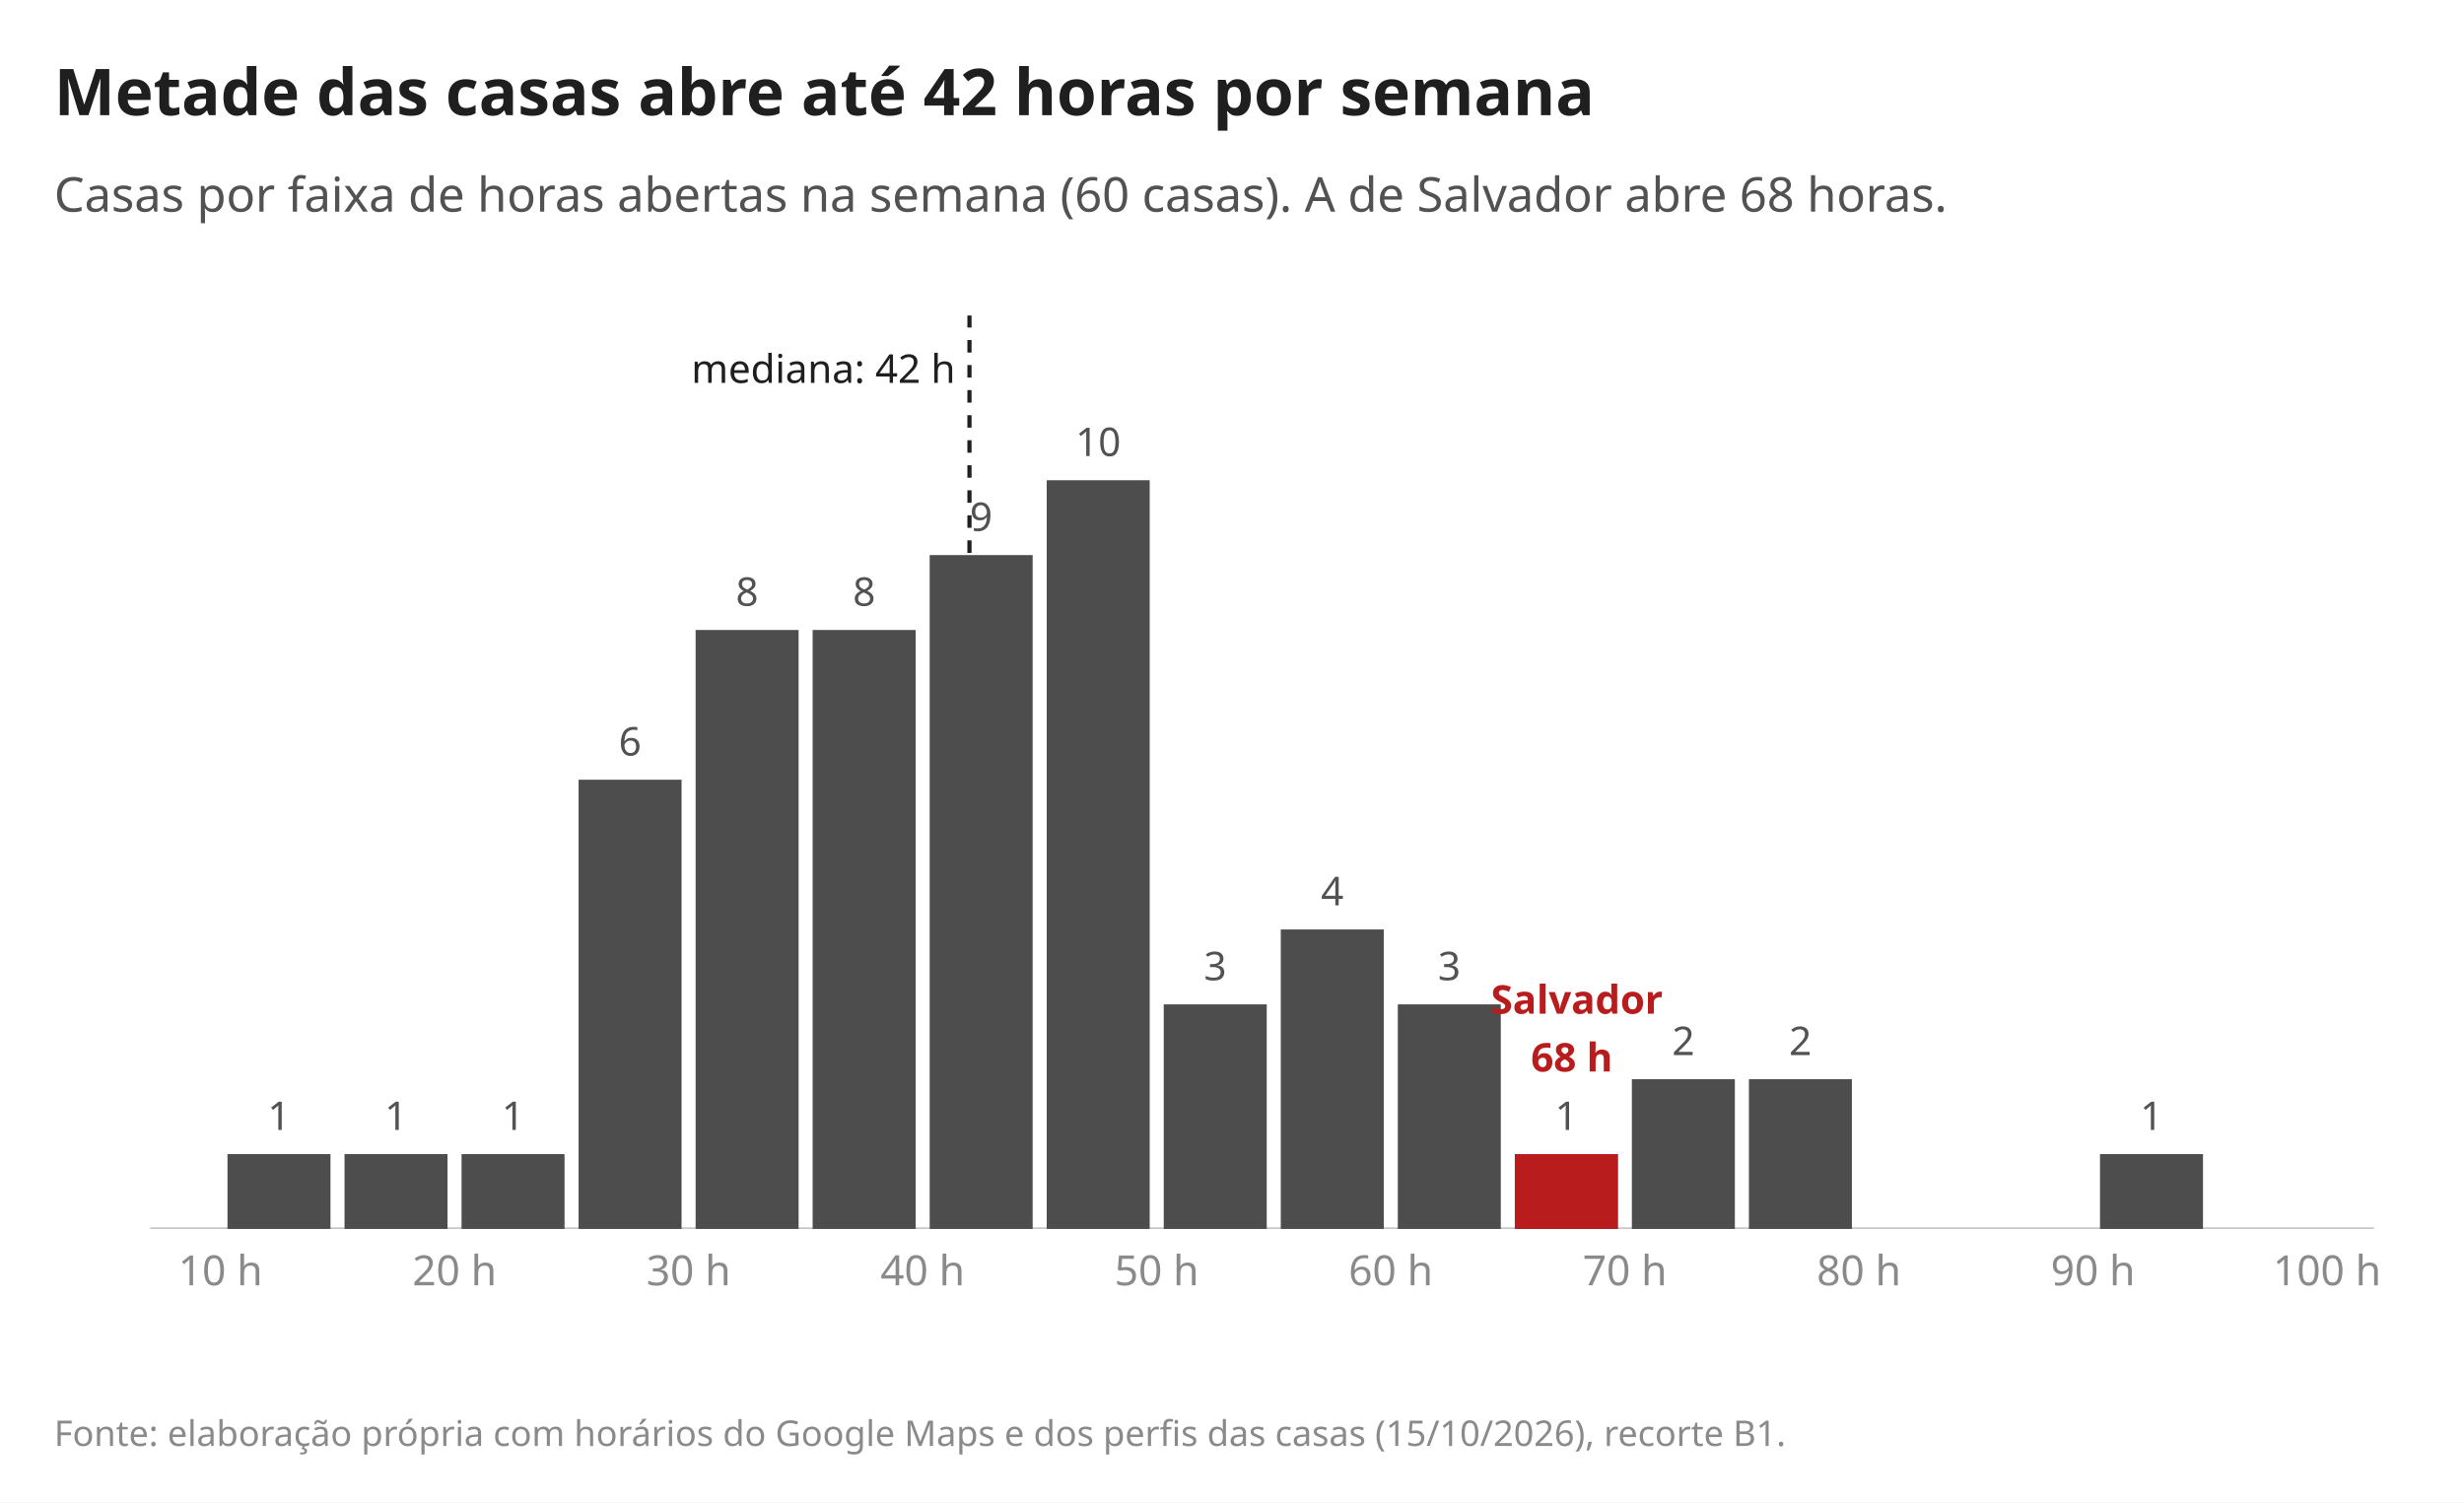
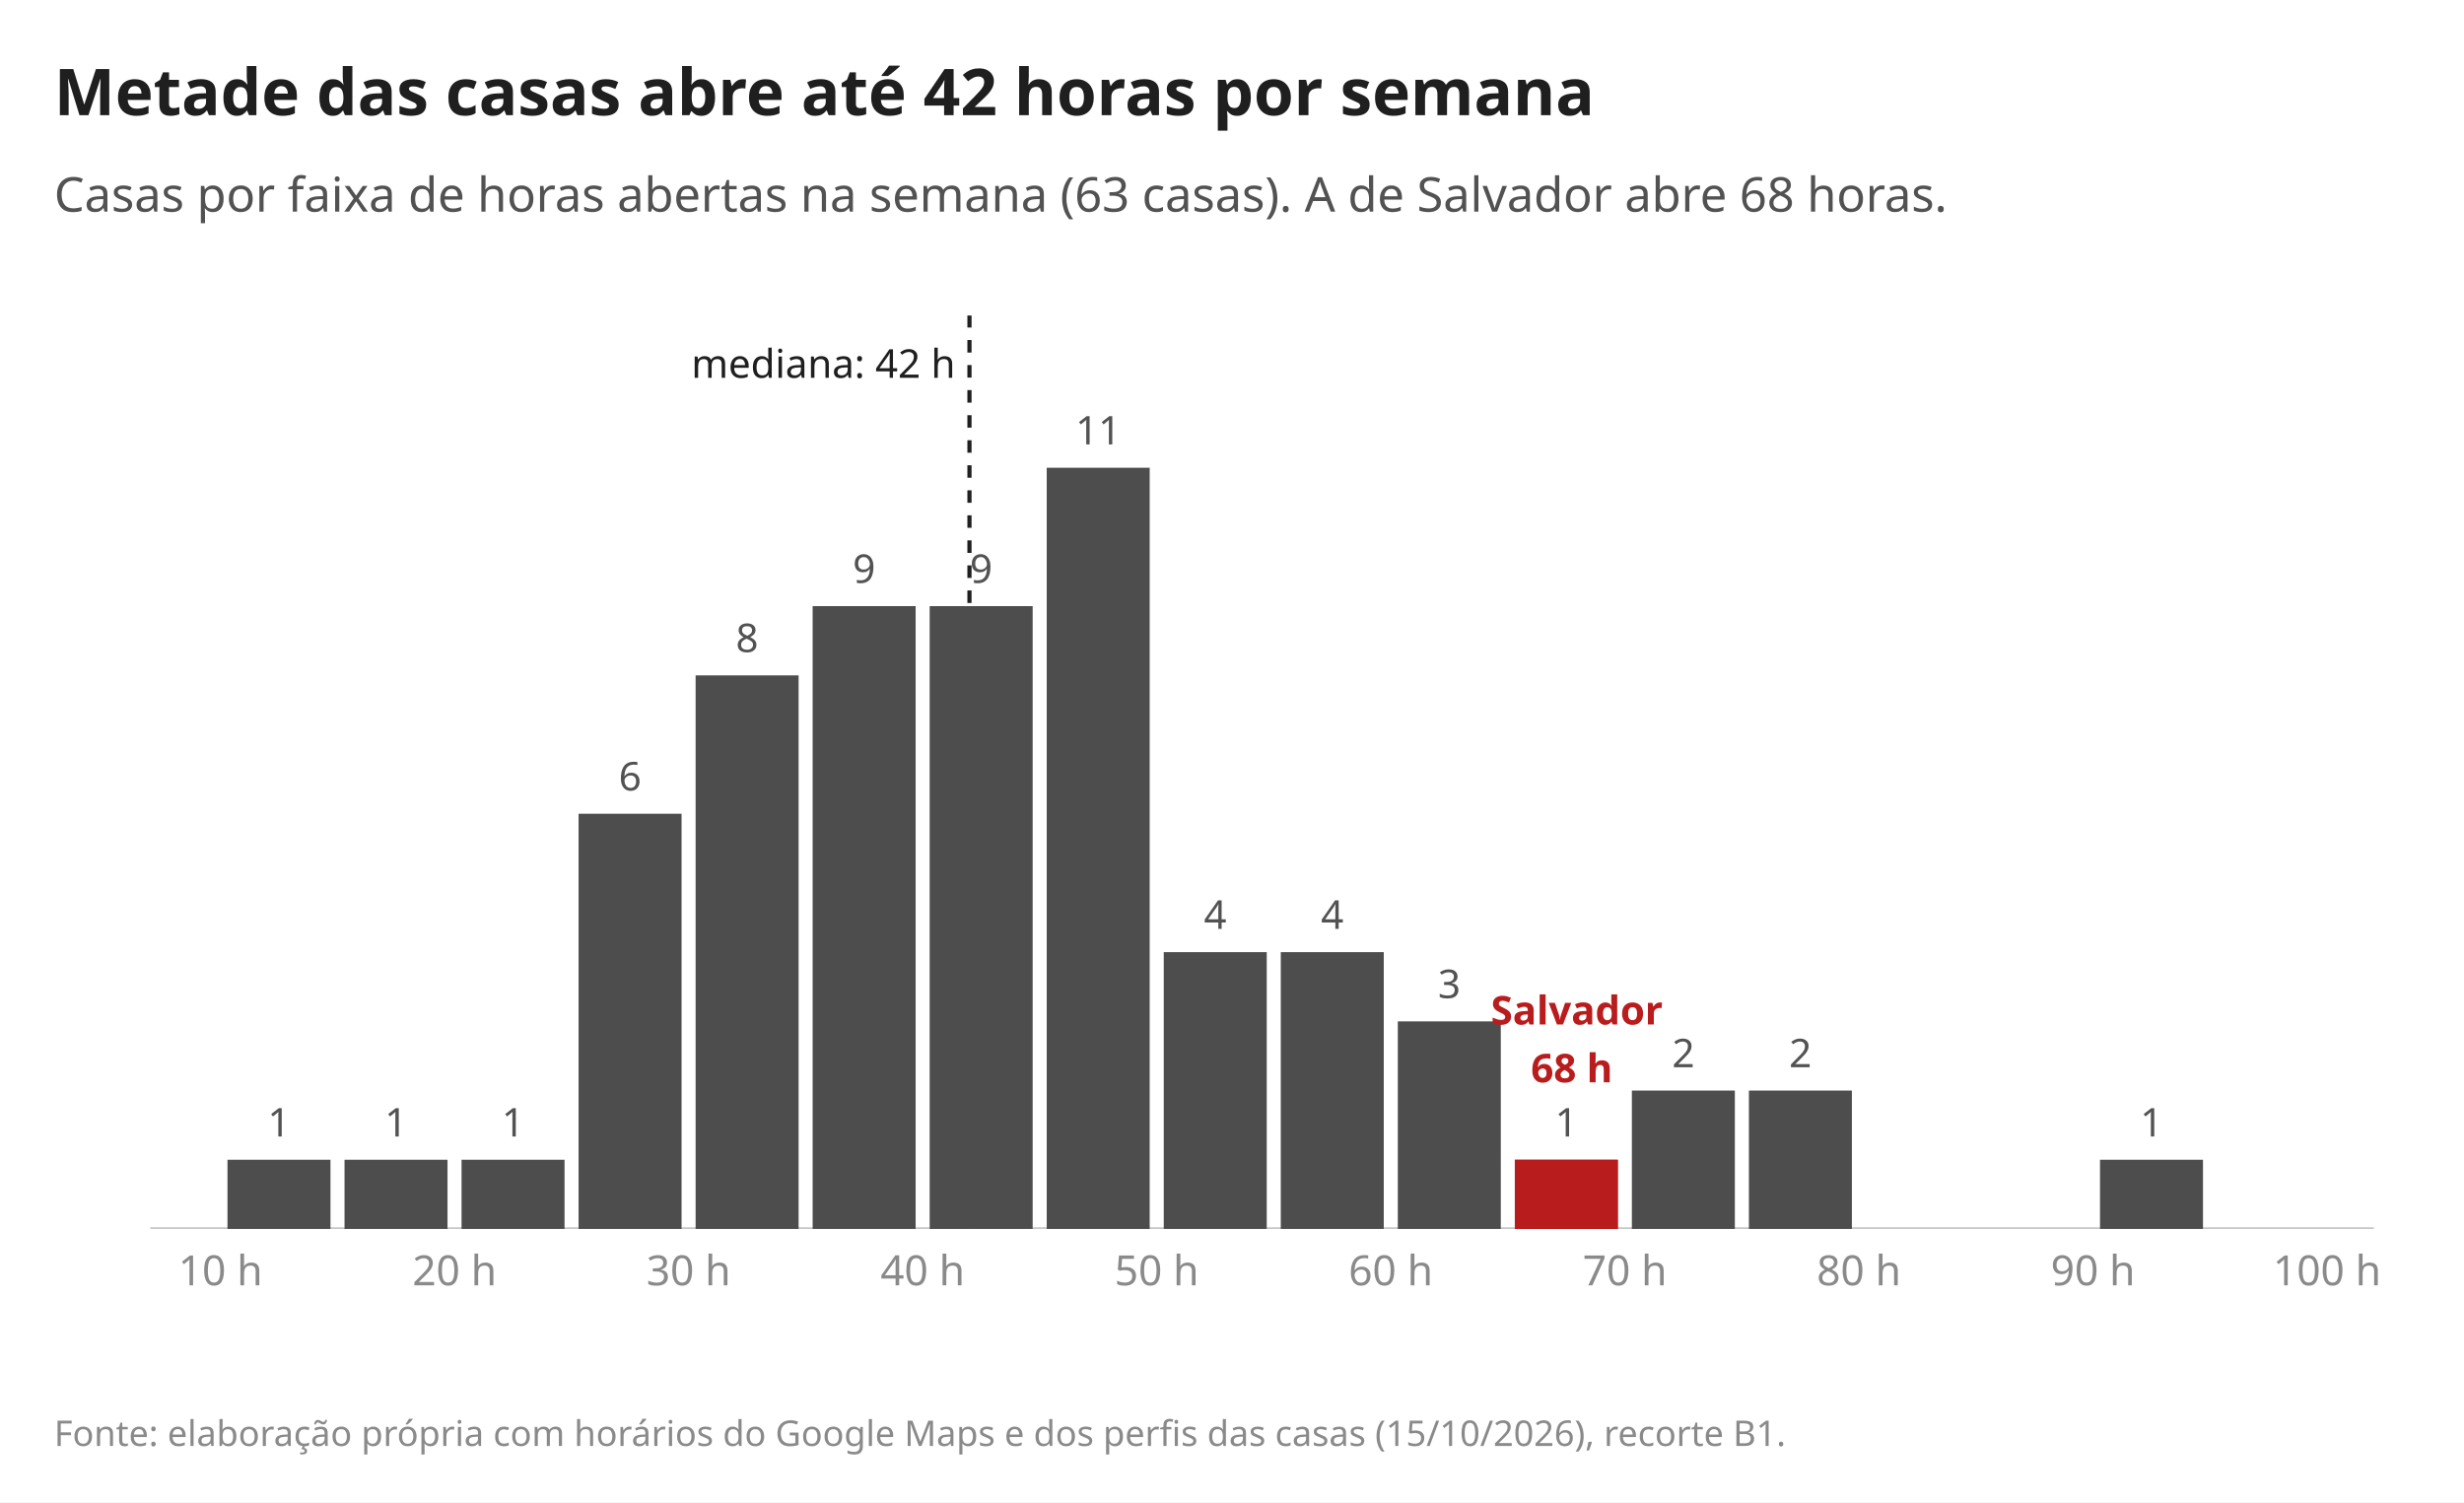
<svg xmlns="http://www.w3.org/2000/svg" width="590.4pt" height="360pt" viewBox="0 0 590.4 360" version="1.1">
  <defs>
    <style type="text/css">*{stroke-linejoin: round; stroke-linecap: butt}</style>
  </defs>
  <g id="figure_1">
    <g id="patch_1">
      <path d="M 0 360  L 590.4 360  L 590.4 0  L 0 0  z " style="fill: #ffffff" />
    </g>
    <g id="axes_1">
      <g id="patch_2">
        <path d="M 36 294.48  L 568.8 294.48  L 568.8 75.6  L 36 75.6  z " style="fill: #ffffff" />
      </g>
      <g id="matplotlib.axis_1">
        <g id="xtick_1">
          <g id="line2d_1" />
          <g id="text_1">
            <text style="font-size: 10px; font-family: 'Source Sans 3'; text-anchor: middle; fill: #8a8a8a" x="52.825" y="307.98" transform="rotate(-0 52.82526 307.98)">10 h</text>
          </g>
        </g>
        <g id="xtick_2">
          <g id="line2d_2" />
          <g id="text_2">
            <text style="font-size: 10px; font-family: 'Source Sans 3'; text-anchor: middle; fill: #8a8a8a" x="108.909" y="307.98" transform="rotate(-0 108.9095 307.98)">20 h</text>
          </g>
        </g>
        <g id="xtick_3">
          <g id="line2d_3" />
          <g id="text_3">
            <text style="font-size: 10px; font-family: 'Source Sans 3'; text-anchor: middle; fill: #8a8a8a" x="164.994" y="307.98" transform="rotate(-0 164.9937 307.98)">30 h</text>
          </g>
        </g>
        <g id="xtick_4">
          <g id="line2d_4" />
          <g id="text_4">
            <text style="font-size: 10px; font-family: 'Source Sans 3'; text-anchor: middle; fill: #8a8a8a" x="221.078" y="307.98" transform="rotate(-0 221.0779 307.98)">40 h</text>
          </g>
        </g>
        <g id="xtick_5">
          <g id="line2d_5" />
          <g id="text_5">
            <text style="font-size: 10px; font-family: 'Source Sans 3'; text-anchor: middle; fill: #8a8a8a" x="277.162" y="307.98" transform="rotate(-0 277.1621 307.98)">50 h</text>
          </g>
        </g>
        <g id="xtick_6">
          <g id="line2d_6" />
          <g id="text_6">
            <text style="font-size: 10px; font-family: 'Source Sans 3'; text-anchor: middle; fill: #8a8a8a" x="333.246" y="307.98" transform="rotate(-0 333.2463 307.98)">60 h</text>
          </g>
        </g>
        <g id="xtick_7">
          <g id="line2d_7" />
          <g id="text_7">
            <text style="font-size: 10px; font-family: 'Source Sans 3'; text-anchor: middle; fill: #8a8a8a" x="389.331" y="307.98" transform="rotate(-0 389.3305 307.98)">70 h</text>
          </g>
        </g>
        <g id="xtick_8">
          <g id="line2d_8" />
          <g id="text_8">
            <text style="font-size: 10px; font-family: 'Source Sans 3'; text-anchor: middle; fill: #8a8a8a" x="445.415" y="307.98" transform="rotate(-0 445.4147 307.98)">80 h</text>
          </g>
        </g>
        <g id="xtick_9">
          <g id="line2d_9" />
          <g id="text_9">
            <text style="font-size: 10px; font-family: 'Source Sans 3'; text-anchor: middle; fill: #8a8a8a" x="501.499" y="307.98" transform="rotate(-0 501.4989 307.98)">90 h</text>
          </g>
        </g>
        <g id="xtick_10">
          <g id="line2d_10" />
          <g id="text_10">
            <text style="font-size: 10px; font-family: 'Source Sans 3'; text-anchor: middle; fill: #8a8a8a" x="557.583" y="307.98" transform="rotate(-0 557.5832 307.98)">100 h</text>
          </g>
        </g>
      </g>
      <g id="matplotlib.axis_2" />
      <g id="line2d_11">
-         <path d="M 232.295 294.48  L 232.295 75.6  " clip-path="url(#pa75a17d67d)" style="fill: none; stroke-dasharray: 3,3; stroke-dashoffset: 0; stroke: #1f1f1f" />
+         <path d="M 232.295 294.48  L 232.295 75.6  " clip-path="url(#pb8e6fed1b8)" style="fill: none; stroke-dasharray: 3,3; stroke-dashoffset: 0; stroke: #1f1f1f" />
      </g>
      <g id="line2d_12">
-         <path d="M 36 294.48  L 568.8 294.48  " clip-path="url(#pa75a17d67d)" style="fill: none; stroke: #c4c4c4; stroke-width: 0.8; stroke-linecap: square" />
+         <path d="M 36 294.48  L 568.8 294.48  " clip-path="url(#pb8e6fed1b8)" style="fill: none; stroke: #c4c4c4; stroke-width: 0.8; stroke-linecap: square" />
      </g>
      <g id="patch_3">
-         <path d="M -1.576 294.48  L 23.101 294.48  L 23.101 294.48  L -1.576 294.48  z " clip-path="url(#pa75a17d67d)" style="fill: #4d4d4d" />
+         <path d="M -1.576 294.48  L 23.101 294.48  L 23.101 294.48  L -1.576 294.48  z " clip-path="url(#pb8e6fed1b8)" style="fill: #4d4d4d" />
      </g>
      <g id="patch_4">
-         <path d="M 26.466 294.48  L 51.143 294.48  L 51.143 294.48  L 26.466 294.48  z " clip-path="url(#pa75a17d67d)" style="fill: #4d4d4d" />
+         <path d="M 26.466 294.48  L 51.143 294.48  L 51.143 294.48  L 26.466 294.48  z " clip-path="url(#pb8e6fed1b8)" style="fill: #4d4d4d" />
      </g>
      <g id="patch_5">
-         <path d="M 54.508 294.48  L 79.185 294.48  L 79.185 276.539  L 54.508 276.539  z " clip-path="url(#pa75a17d67d)" style="fill: #4d4d4d" />
+         <path d="M 54.508 294.48  L 79.185 294.48  L 79.185 277.898  L 54.508 277.898  z " clip-path="url(#pb8e6fed1b8)" style="fill: #4d4d4d" />
      </g>
      <g id="patch_6">
-         <path d="M 82.55 294.48  L 107.227 294.48  L 107.227 276.539  L 82.55 276.539  z " clip-path="url(#pa75a17d67d)" style="fill: #4d4d4d" />
+         <path d="M 82.55 294.48  L 107.227 294.48  L 107.227 277.898  L 82.55 277.898  z " clip-path="url(#pb8e6fed1b8)" style="fill: #4d4d4d" />
      </g>
      <g id="patch_7">
-         <path d="M 110.592 294.48  L 135.269 294.48  L 135.269 276.539  L 110.592 276.539  z " clip-path="url(#pa75a17d67d)" style="fill: #4d4d4d" />
+         <path d="M 110.592 294.48  L 135.269 294.48  L 135.269 277.898  L 110.592 277.898  z " clip-path="url(#pb8e6fed1b8)" style="fill: #4d4d4d" />
      </g>
      <g id="patch_8">
-         <path d="M 138.634 294.48  L 163.311 294.48  L 163.311 186.834  L 138.634 186.834  z " clip-path="url(#pa75a17d67d)" style="fill: #4d4d4d" />
+         <path d="M 138.634 294.48  L 163.311 294.48  L 163.311 194.989  L 138.634 194.989  z " clip-path="url(#pb8e6fed1b8)" style="fill: #4d4d4d" />
      </g>
      <g id="patch_9">
-         <path d="M 166.676 294.48  L 191.353 294.48  L 191.353 150.952  L 166.676 150.952  z " clip-path="url(#pa75a17d67d)" style="fill: #4d4d4d" />
+         <path d="M 166.676 294.48  L 191.353 294.48  L 191.353 161.825  L 166.676 161.825  z " clip-path="url(#pb8e6fed1b8)" style="fill: #4d4d4d" />
      </g>
      <g id="patch_10">
-         <path d="M 194.718 294.48  L 219.395 294.48  L 219.395 150.952  L 194.718 150.952  z " clip-path="url(#pa75a17d67d)" style="fill: #4d4d4d" />
+         <path d="M 194.718 294.48  L 219.395 294.48  L 219.395 145.244  L 194.718 145.244  z " clip-path="url(#pb8e6fed1b8)" style="fill: #4d4d4d" />
      </g>
      <g id="patch_11">
-         <path d="M 222.76 294.48  L 247.437 294.48  L 247.437 133.011  L 222.76 133.011  z " clip-path="url(#pa75a17d67d)" style="fill: #4d4d4d" />
+         <path d="M 222.76 294.48  L 247.437 294.48  L 247.437 145.244  L 222.76 145.244  z " clip-path="url(#pb8e6fed1b8)" style="fill: #4d4d4d" />
      </g>
      <g id="patch_12">
-         <path d="M 250.803 294.48  L 275.48 294.48  L 275.48 115.07  L 250.803 115.07  z " clip-path="url(#pa75a17d67d)" style="fill: #4d4d4d" />
+         <path d="M 250.803 294.48  L 275.48 294.48  L 275.48 112.08  L 250.803 112.08  z " clip-path="url(#pb8e6fed1b8)" style="fill: #4d4d4d" />
      </g>
      <g id="patch_13">
-         <path d="M 278.845 294.48  L 303.522 294.48  L 303.522 240.657  L 278.845 240.657  z " clip-path="url(#pa75a17d67d)" style="fill: #4d4d4d" />
+         <path d="M 278.845 294.48  L 303.522 294.48  L 303.522 228.153  L 278.845 228.153  z " clip-path="url(#pb8e6fed1b8)" style="fill: #4d4d4d" />
      </g>
      <g id="patch_14">
-         <path d="M 306.887 294.48  L 331.564 294.48  L 331.564 222.716  L 306.887 222.716  z " clip-path="url(#pa75a17d67d)" style="fill: #4d4d4d" />
+         <path d="M 306.887 294.48  L 331.564 294.48  L 331.564 228.153  L 306.887 228.153  z " clip-path="url(#pb8e6fed1b8)" style="fill: #4d4d4d" />
      </g>
      <g id="patch_15">
-         <path d="M 334.929 294.48  L 359.606 294.48  L 359.606 240.657  L 334.929 240.657  z " clip-path="url(#pa75a17d67d)" style="fill: #4d4d4d" />
+         <path d="M 334.929 294.48  L 359.606 294.48  L 359.606 244.735  L 334.929 244.735  z " clip-path="url(#pb8e6fed1b8)" style="fill: #4d4d4d" />
      </g>
      <g id="patch_16">
-         <path d="M 362.971 294.48  L 387.648 294.48  L 387.648 276.539  L 362.971 276.539  z " clip-path="url(#pa75a17d67d)" style="fill: #4d4d4d" />
+         <path d="M 362.971 294.48  L 387.648 294.48  L 387.648 277.898  L 362.971 277.898  z " clip-path="url(#pb8e6fed1b8)" style="fill: #4d4d4d" />
      </g>
      <g id="patch_17">
-         <path d="M 391.013 294.48  L 415.69 294.48  L 415.69 258.598  L 391.013 258.598  z " clip-path="url(#pa75a17d67d)" style="fill: #4d4d4d" />
+         <path d="M 391.013 294.48  L 415.69 294.48  L 415.69 261.316  L 391.013 261.316  z " clip-path="url(#pb8e6fed1b8)" style="fill: #4d4d4d" />
      </g>
      <g id="patch_18">
-         <path d="M 419.055 294.48  L 443.732 294.48  L 443.732 258.598  L 419.055 258.598  z " clip-path="url(#pa75a17d67d)" style="fill: #4d4d4d" />
+         <path d="M 419.055 294.48  L 443.732 294.48  L 443.732 261.316  L 419.055 261.316  z " clip-path="url(#pb8e6fed1b8)" style="fill: #4d4d4d" />
      </g>
      <g id="patch_19">
-         <path d="M 447.097 294.48  L 471.774 294.48  L 471.774 294.48  L 447.097 294.48  z " clip-path="url(#pa75a17d67d)" style="fill: #4d4d4d" />
+         <path d="M 447.097 294.48  L 471.774 294.48  L 471.774 294.48  L 447.097 294.48  z " clip-path="url(#pb8e6fed1b8)" style="fill: #4d4d4d" />
      </g>
      <g id="patch_20">
-         <path d="M 475.139 294.48  L 499.816 294.48  L 499.816 294.48  L 475.139 294.48  z " clip-path="url(#pa75a17d67d)" style="fill: #4d4d4d" />
+         <path d="M 475.139 294.48  L 499.816 294.48  L 499.816 294.48  L 475.139 294.48  z " clip-path="url(#pb8e6fed1b8)" style="fill: #4d4d4d" />
      </g>
      <g id="patch_21">
-         <path d="M 503.181 294.48  L 527.859 294.48  L 527.859 276.539  L 503.181 276.539  z " clip-path="url(#pa75a17d67d)" style="fill: #4d4d4d" />
+         <path d="M 503.181 294.48  L 527.859 294.48  L 527.859 277.898  L 503.181 277.898  z " clip-path="url(#pb8e6fed1b8)" style="fill: #4d4d4d" />
      </g>
      <g id="patch_22">
-         <path d="M 531.224 294.48  L 555.901 294.48  L 555.901 294.48  L 531.224 294.48  z " clip-path="url(#pa75a17d67d)" style="fill: #4d4d4d" />
+         <path d="M 531.224 294.48  L 555.901 294.48  L 555.901 294.48  L 531.224 294.48  z " clip-path="url(#pb8e6fed1b8)" style="fill: #4d4d4d" />
      </g>
      <g id="text_11">
-         <text style="font-size: 9.5px; font-family: 'Source Sans 3'; text-anchor: middle; fill: #525252" x="66.846" y="270.751" transform="rotate(-0 66.84632 270.7509)">1</text>
+         <text style="font-size: 9.5px; font-family: 'Source Sans 3'; text-anchor: middle; fill: #525252" x="66.846" y="272.314" transform="rotate(-0 66.84632 272.3139)">1</text>
      </g>
      <g id="text_12">
-         <text style="font-size: 9.5px; font-family: 'Source Sans 3'; text-anchor: middle; fill: #525252" x="94.888" y="270.751" transform="rotate(-0 94.88842 270.7509)">1</text>
+         <text style="font-size: 9.5px; font-family: 'Source Sans 3'; text-anchor: middle; fill: #525252" x="94.888" y="272.314" transform="rotate(-0 94.88842 272.3139)">1</text>
      </g>
      <g id="text_13">
-         <text style="font-size: 9.5px; font-family: 'Source Sans 3'; text-anchor: middle; fill: #525252" x="122.931" y="270.751" transform="rotate(-0 122.9305 270.7509)">1</text>
+         <text style="font-size: 9.5px; font-family: 'Source Sans 3'; text-anchor: middle; fill: #525252" x="122.931" y="272.314" transform="rotate(-0 122.9305 272.3139)">1</text>
      </g>
      <g id="text_14">
-         <text style="font-size: 9.5px; font-family: 'Source Sans 3'; text-anchor: middle; fill: #525252" x="150.973" y="181.046" transform="rotate(-0 150.9726 181.046)">6</text>
+         <text style="font-size: 9.5px; font-family: 'Source Sans 3'; text-anchor: middle; fill: #525252" x="150.973" y="189.405" transform="rotate(-0 150.9726 189.4048)">6</text>
      </g>
      <g id="text_15">
-         <text style="font-size: 9.5px; font-family: 'Source Sans 3'; text-anchor: middle; fill: #525252" x="179.015" y="145.164" transform="rotate(-0 179.0147 145.164)">8</text>
+         <text style="font-size: 9.5px; font-family: 'Source Sans 3'; text-anchor: middle; fill: #525252" x="179.015" y="156.241" transform="rotate(-0 179.0147 156.2412)">8</text>
      </g>
      <g id="text_16">
-         <text style="font-size: 9.5px; font-family: 'Source Sans 3'; text-anchor: middle; fill: #525252" x="207.057" y="145.164" transform="rotate(-0 207.0568 145.164)">8</text>
+         <text style="font-size: 9.5px; font-family: 'Source Sans 3'; text-anchor: middle; fill: #525252" x="207.057" y="139.659" transform="rotate(-0 207.0568 139.6594)">9</text>
      </g>
      <g id="text_17">
-         <text style="font-size: 9.5px; font-family: 'Source Sans 3'; text-anchor: middle; fill: #525252" x="235.099" y="127.223" transform="rotate(-0 235.0989 127.223)">9</text>
+         <text style="font-size: 9.5px; font-family: 'Source Sans 3'; text-anchor: middle; fill: #525252" x="235.099" y="139.659" transform="rotate(-0 235.0989 139.6594)">9</text>
      </g>
      <g id="text_18">
-         <text style="font-size: 9.5px; font-family: 'Source Sans 3'; text-anchor: middle; fill: #525252" x="263.141" y="109.282" transform="rotate(-0 263.1411 109.282)">10</text>
+         <text style="font-size: 9.5px; font-family: 'Source Sans 3'; text-anchor: middle; fill: #525252" x="263.141" y="106.496" transform="rotate(-0 263.1411 106.4957)">11</text>
      </g>
      <g id="text_19">
-         <text style="font-size: 9.5px; font-family: 'Source Sans 3'; text-anchor: middle; fill: #525252" x="291.183" y="234.869" transform="rotate(-0 291.1832 234.8689)">3</text>
+         <text style="font-size: 9.5px; font-family: 'Source Sans 3'; text-anchor: middle; fill: #525252" x="291.183" y="222.568" transform="rotate(-0 291.1832 222.5685)">4</text>
      </g>
      <g id="text_20">
-         <text style="font-size: 9.5px; font-family: 'Source Sans 3'; text-anchor: middle; fill: #525252" x="319.225" y="216.928" transform="rotate(-0 319.2253 216.9279)">4</text>
+         <text style="font-size: 9.5px; font-family: 'Source Sans 3'; text-anchor: middle; fill: #525252" x="319.225" y="222.568" transform="rotate(-0 319.2253 222.5685)">4</text>
      </g>
      <g id="text_21">
-         <text style="font-size: 9.5px; font-family: 'Source Sans 3'; text-anchor: middle; fill: #525252" x="347.267" y="234.869" transform="rotate(-0 347.2674 234.8689)">3</text>
+         <text style="font-size: 9.5px; font-family: 'Source Sans 3'; text-anchor: middle; fill: #525252" x="347.267" y="239.15" transform="rotate(-0 347.2674 239.1503)">3</text>
      </g>
      <g id="text_22">
-         <text style="font-size: 9.5px; font-family: 'Source Sans 3'; text-anchor: middle; fill: #525252" x="375.309" y="270.751" transform="rotate(-0 375.3095 270.7509)">1</text>
+         <text style="font-size: 9.5px; font-family: 'Source Sans 3'; text-anchor: middle; fill: #525252" x="375.309" y="272.314" transform="rotate(-0 375.3095 272.3139)">1</text>
      </g>
      <g id="text_23">
-         <text style="font-size: 9.5px; font-family: 'Source Sans 3'; text-anchor: middle; fill: #525252" x="403.352" y="252.81" transform="rotate(-0 403.3516 252.8099)">2</text>
+         <text style="font-size: 9.5px; font-family: 'Source Sans 3'; text-anchor: middle; fill: #525252" x="403.352" y="255.732" transform="rotate(-0 403.3516 255.7321)">2</text>
      </g>
      <g id="text_24">
-         <text style="font-size: 9.5px; font-family: 'Source Sans 3'; text-anchor: middle; fill: #525252" x="431.394" y="252.81" transform="rotate(-0 431.3937 252.8099)">2</text>
+         <text style="font-size: 9.5px; font-family: 'Source Sans 3'; text-anchor: middle; fill: #525252" x="431.394" y="255.732" transform="rotate(-0 431.3937 255.7321)">2</text>
      </g>
      <g id="text_25">
-         <text style="font-size: 9.5px; font-family: 'Source Sans 3'; text-anchor: middle; fill: #525252" x="515.52" y="270.751" transform="rotate(-0 515.52 270.7509)">1</text>
+         <text style="font-size: 9.5px; font-family: 'Source Sans 3'; text-anchor: middle; fill: #525252" x="515.52" y="272.314" transform="rotate(-0 515.52 272.3139)">1</text>
      </g>
      <g id="text_26">
-         <text style="font-size: 9.5px; font-family: 'Source Sans 3'; text-anchor: end; fill: #1f1f1f" x="228.93" y="91.747" transform="rotate(-0 228.9297 91.74689)">mediana: 42 h</text>
+         <text style="font-size: 9.5px; font-family: 'Source Sans 3'; text-anchor: end; fill: #1f1f1f" x="228.93" y="90.524" transform="rotate(-0 228.9297 90.52364)">mediana: 42 h</text>
      </g>
      <g id="text_27">
-         <text style="font-weight: 600; font-size: 9.5px; font-family: 'Source Sans 3'; fill: #b91c1c" transform="translate(357.2172 242.9031)">Salvador</text>
-         <text style="font-weight: 600; font-size: 9.5px; font-family: 'Source Sans 3'; fill: #b91c1c" transform="translate(366.8359 256.7598)">68 h</text>
+         <text style="font-weight: 600; font-size: 9.5px; font-family: 'Source Sans 3'; fill: #b91c1c" transform="translate(357.2172 245.4855)">Salvador</text>
+         <text style="font-weight: 600; font-size: 9.5px; font-family: 'Source Sans 3'; fill: #b91c1c" transform="translate(366.8359 259.3422)">68 h</text>
      </g>
      <g id="patch_23">
-         <path d="M 362.971 294.48  L 387.648 294.48  L 387.648 276.539  L 362.971 276.539  z " clip-path="url(#pa75a17d67d)" style="fill: #b91c1c" />
+         <path d="M 362.971 294.48  L 387.648 294.48  L 387.648 277.898  L 362.971 277.898  z " clip-path="url(#pb8e6fed1b8)" style="fill: #b91c1c" />
      </g>
    </g>
    <g id="text_28">
      <text style="font-weight: 600; font-size: 15.5px; font-family: 'Source Sans 3'; text-anchor: start; fill: #1f1f1f" x="12.96" y="27.6" transform="rotate(-0 12.96 27.60047)">Metade das casas abre até 42 horas por semana</text>
    </g>
    <g id="text_29">
-       <text style="font-size: 11.5px; font-family: 'Source Sans 3'; text-anchor: start; fill: #525252" x="12.96" y="50.721" transform="rotate(-0 12.96 50.72105)">Casas por faixa de horas abertas na semana (60 casas). A de Salvador abre 68 horas.</text>
+       <text style="font-size: 11.5px; font-family: 'Source Sans 3'; text-anchor: start; fill: #525252" x="12.96" y="50.721" transform="rotate(-0 12.96 50.72105)">Casas por faixa de horas abertas na semana (63 casas). A de Salvador abre 68 horas.</text>
    </g>
    <g id="text_30">
      <text style="font-size: 8.5px; font-family: 'Source Sans 3'; text-anchor: start; fill: #8a8a8a" x="12.96" y="346.479" transform="rotate(-0 12.96 346.4791)">Fonte: elaboração própria com horários do Google Maps e dos perfis das casas (15/10/2026), recorte B1.</text>
    </g>
  </g>
  <defs>
-     <clipPath id="pa75a17d67d">
+     <clipPath id="pb8e6fed1b8">
      <rect x="36" y="75.6" width="532.8" height="218.88" />
    </clipPath>
  </defs>
</svg>
